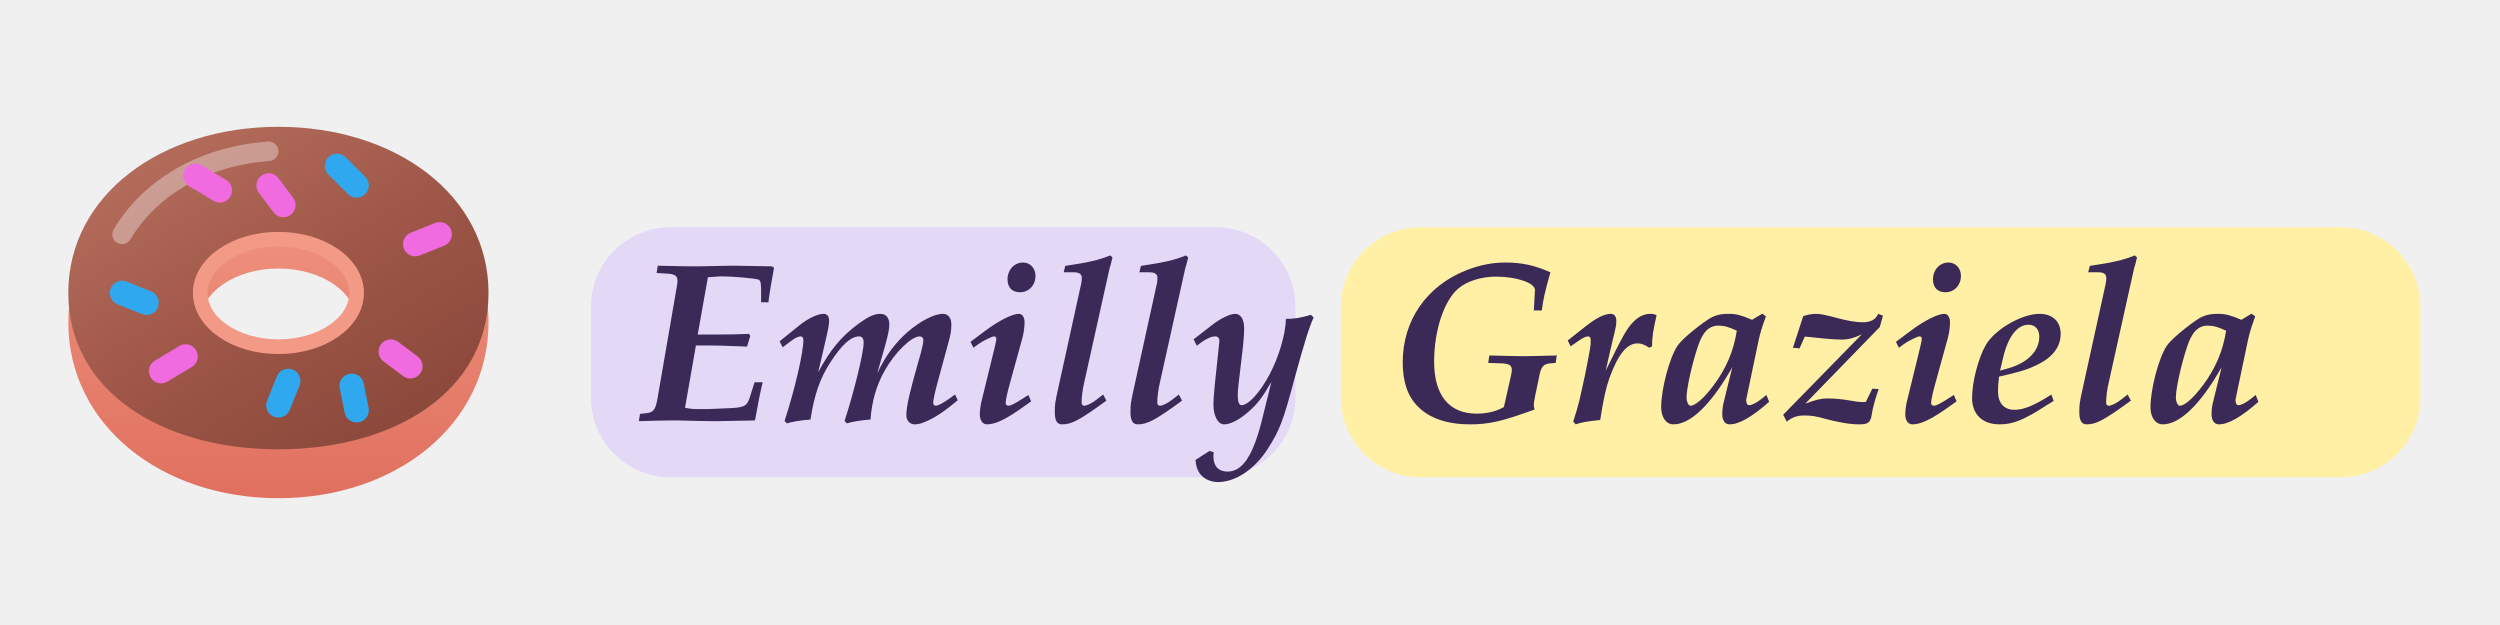
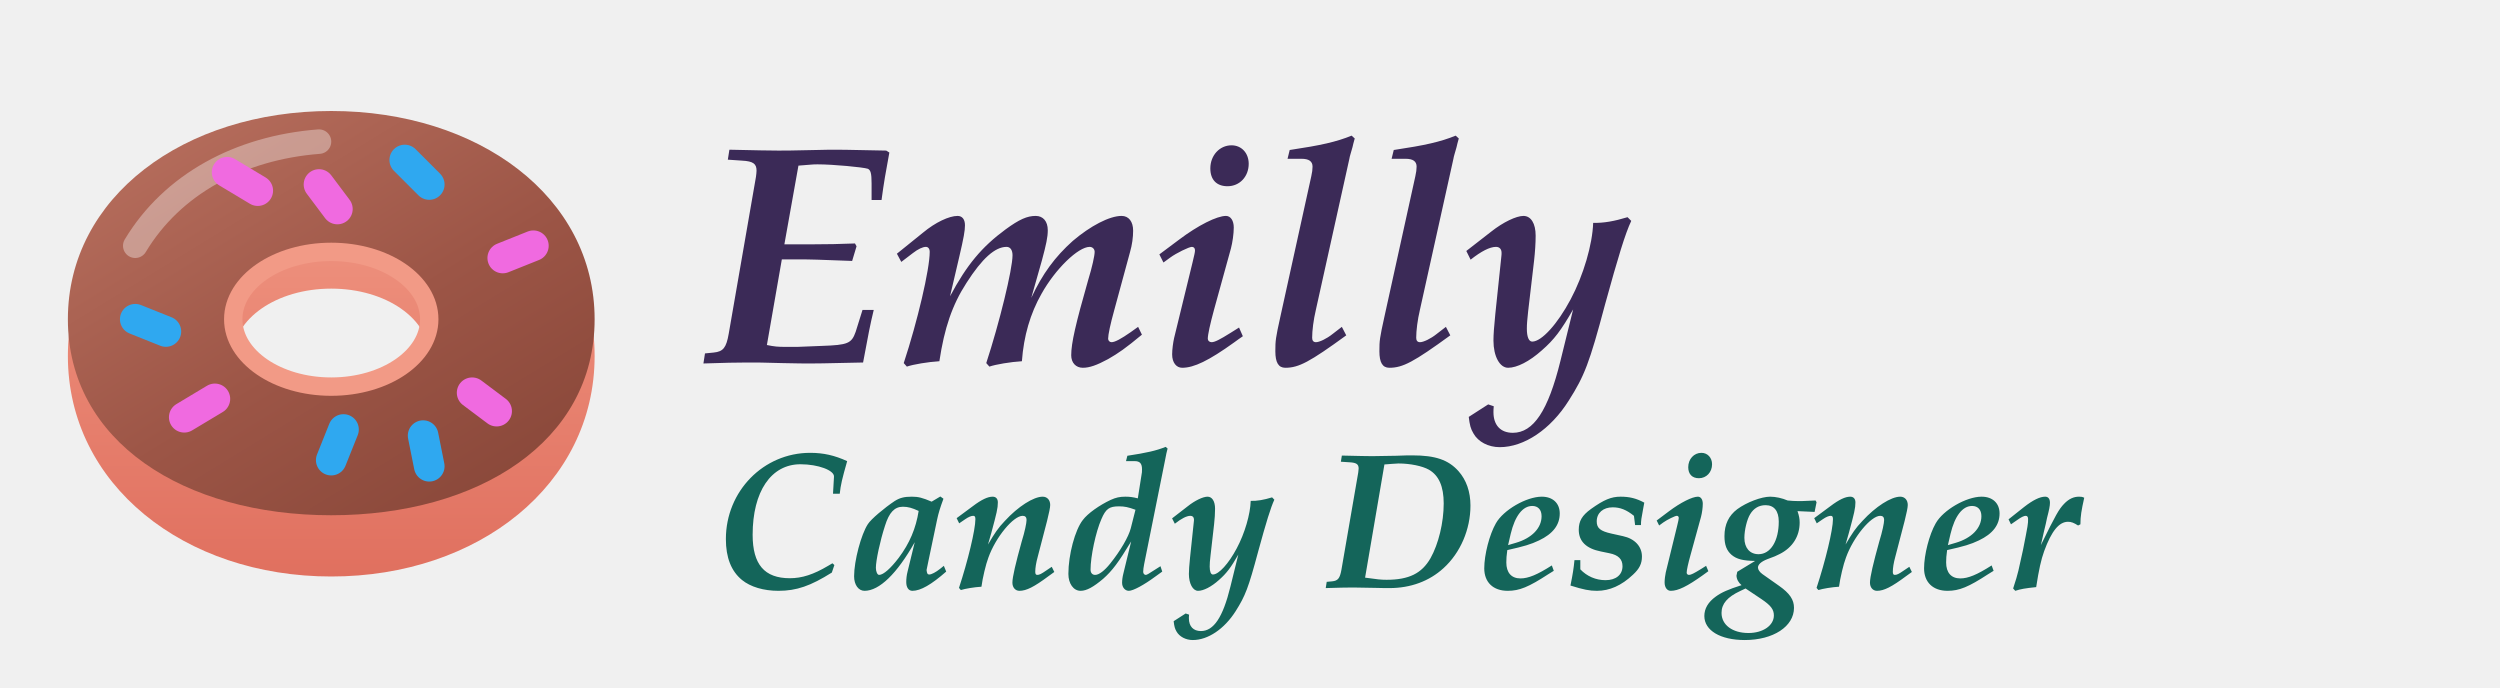
- <svg xmlns="http://www.w3.org/2000/svg" viewBox="0 0 440 110" role="img" aria-label="Emilly Graziela">
+ <svg xmlns="http://www.w3.org/2000/svg" viewBox="0 0 400 110" role="img" aria-label="Emilly Candy Designer">
  <defs>
    <linearGradient id="massa" x1="0" y1="0" x2="0" y2="1">
      <stop offset="0" stop-color="#F29A86" />
      <stop offset="1" stop-color="#E0705F" />
    </linearGradient>
    <linearGradient id="glace" x1="0.1" y1="0" x2="0.9" y2="1">
      <stop offset="0" stop-color="#B9705F" />
      <stop offset="0.55" stop-color="#9C5546" />
      <stop offset="1" stop-color="#874638" />
    </linearGradient>
  </defs>
-   <rect x="104" y="40" width="124" height="44" rx="14" fill="#E4D8F7" />
-   <rect x="236" y="40" width="190" height="44" rx="14" fill="#FFF0A6" />
-   <g font-family="Cambria,'Palatino Linotype',Georgia,'Times New Roman',serif" font-style="italic" font-weight="700" font-size="40" fill="#3B2A57">
-     <text x="112" y="74" textLength="108" lengthAdjust="spacingAndGlyphs">Emilly</text>
-     <text x="244" y="74" textLength="174" lengthAdjust="spacingAndGlyphs">Graziela</text>
-   </g>
-   <g transform="translate(6 12) scale(0.86)">
+   <g transform="translate(4 6) scale(0.98)">
    <path fill-rule="evenodd" fill="url(#massa)" d="M50 16c24 0 43 15 43 36S74 88 50 88 7 73 7 52 26 16 50 16zm0 25c-9 0-16 5-16 11s7 11 16 11 16-5 16-11-7-11-16-11z" />
    <path fill-rule="evenodd" fill="url(#glace)" d="M50 12c24 0 43 14 43 34S74 78 50 78 7 66 7 46 26 12 50 12zm0 23c-9 0-16 5-16 11s7 11 16 11 16-5 16-11-7-11-16-11z" />
    <path d="M18 34c6-10 17-16 30-17" stroke="#FFFFFF" stroke-opacity=".35" stroke-width="4" stroke-linecap="round" fill="none" />
    <ellipse cx="50" cy="46" rx="16" ry="11" fill="none" stroke="#F29A86" stroke-width="3" />
    <g stroke-linecap="round" stroke-width="5">
      <path d="M33 22l5 3" stroke="#F06AE0" />
      <path d="M62 20l4 4" stroke="#2FA8F0" />
      <path d="M78 36l5-2" stroke="#F06AE0" />
      <path d="M18 46l5 2" stroke="#2FA8F0" />
      <path d="M26 62l5-3" stroke="#F06AE0" />
      <path d="M50 69l2-5" stroke="#2FA8F0" />
      <path d="M73 58l4 3" stroke="#F06AE0" />
      <path d="M66 70l-1-5" stroke="#2FA8F0" />
      <path d="M48 24l3 4" stroke="#F06AE0" />
    </g>
  </g>
+   <g font-family="Cambria,'Palatino Linotype',Georgia,'Times New Roman',serif" font-style="italic" font-weight="700" fill="#3B2A57">
+     <text x="112" y="58" font-size="50" textLength="150" lengthAdjust="spacingAndGlyphs">Emilly</text>
+     <text x="114" y="94" font-size="31" textLength="270" lengthAdjust="spacingAndGlyphs" fill="#14655A">Candy Designer</text>
+   </g>
</svg>
